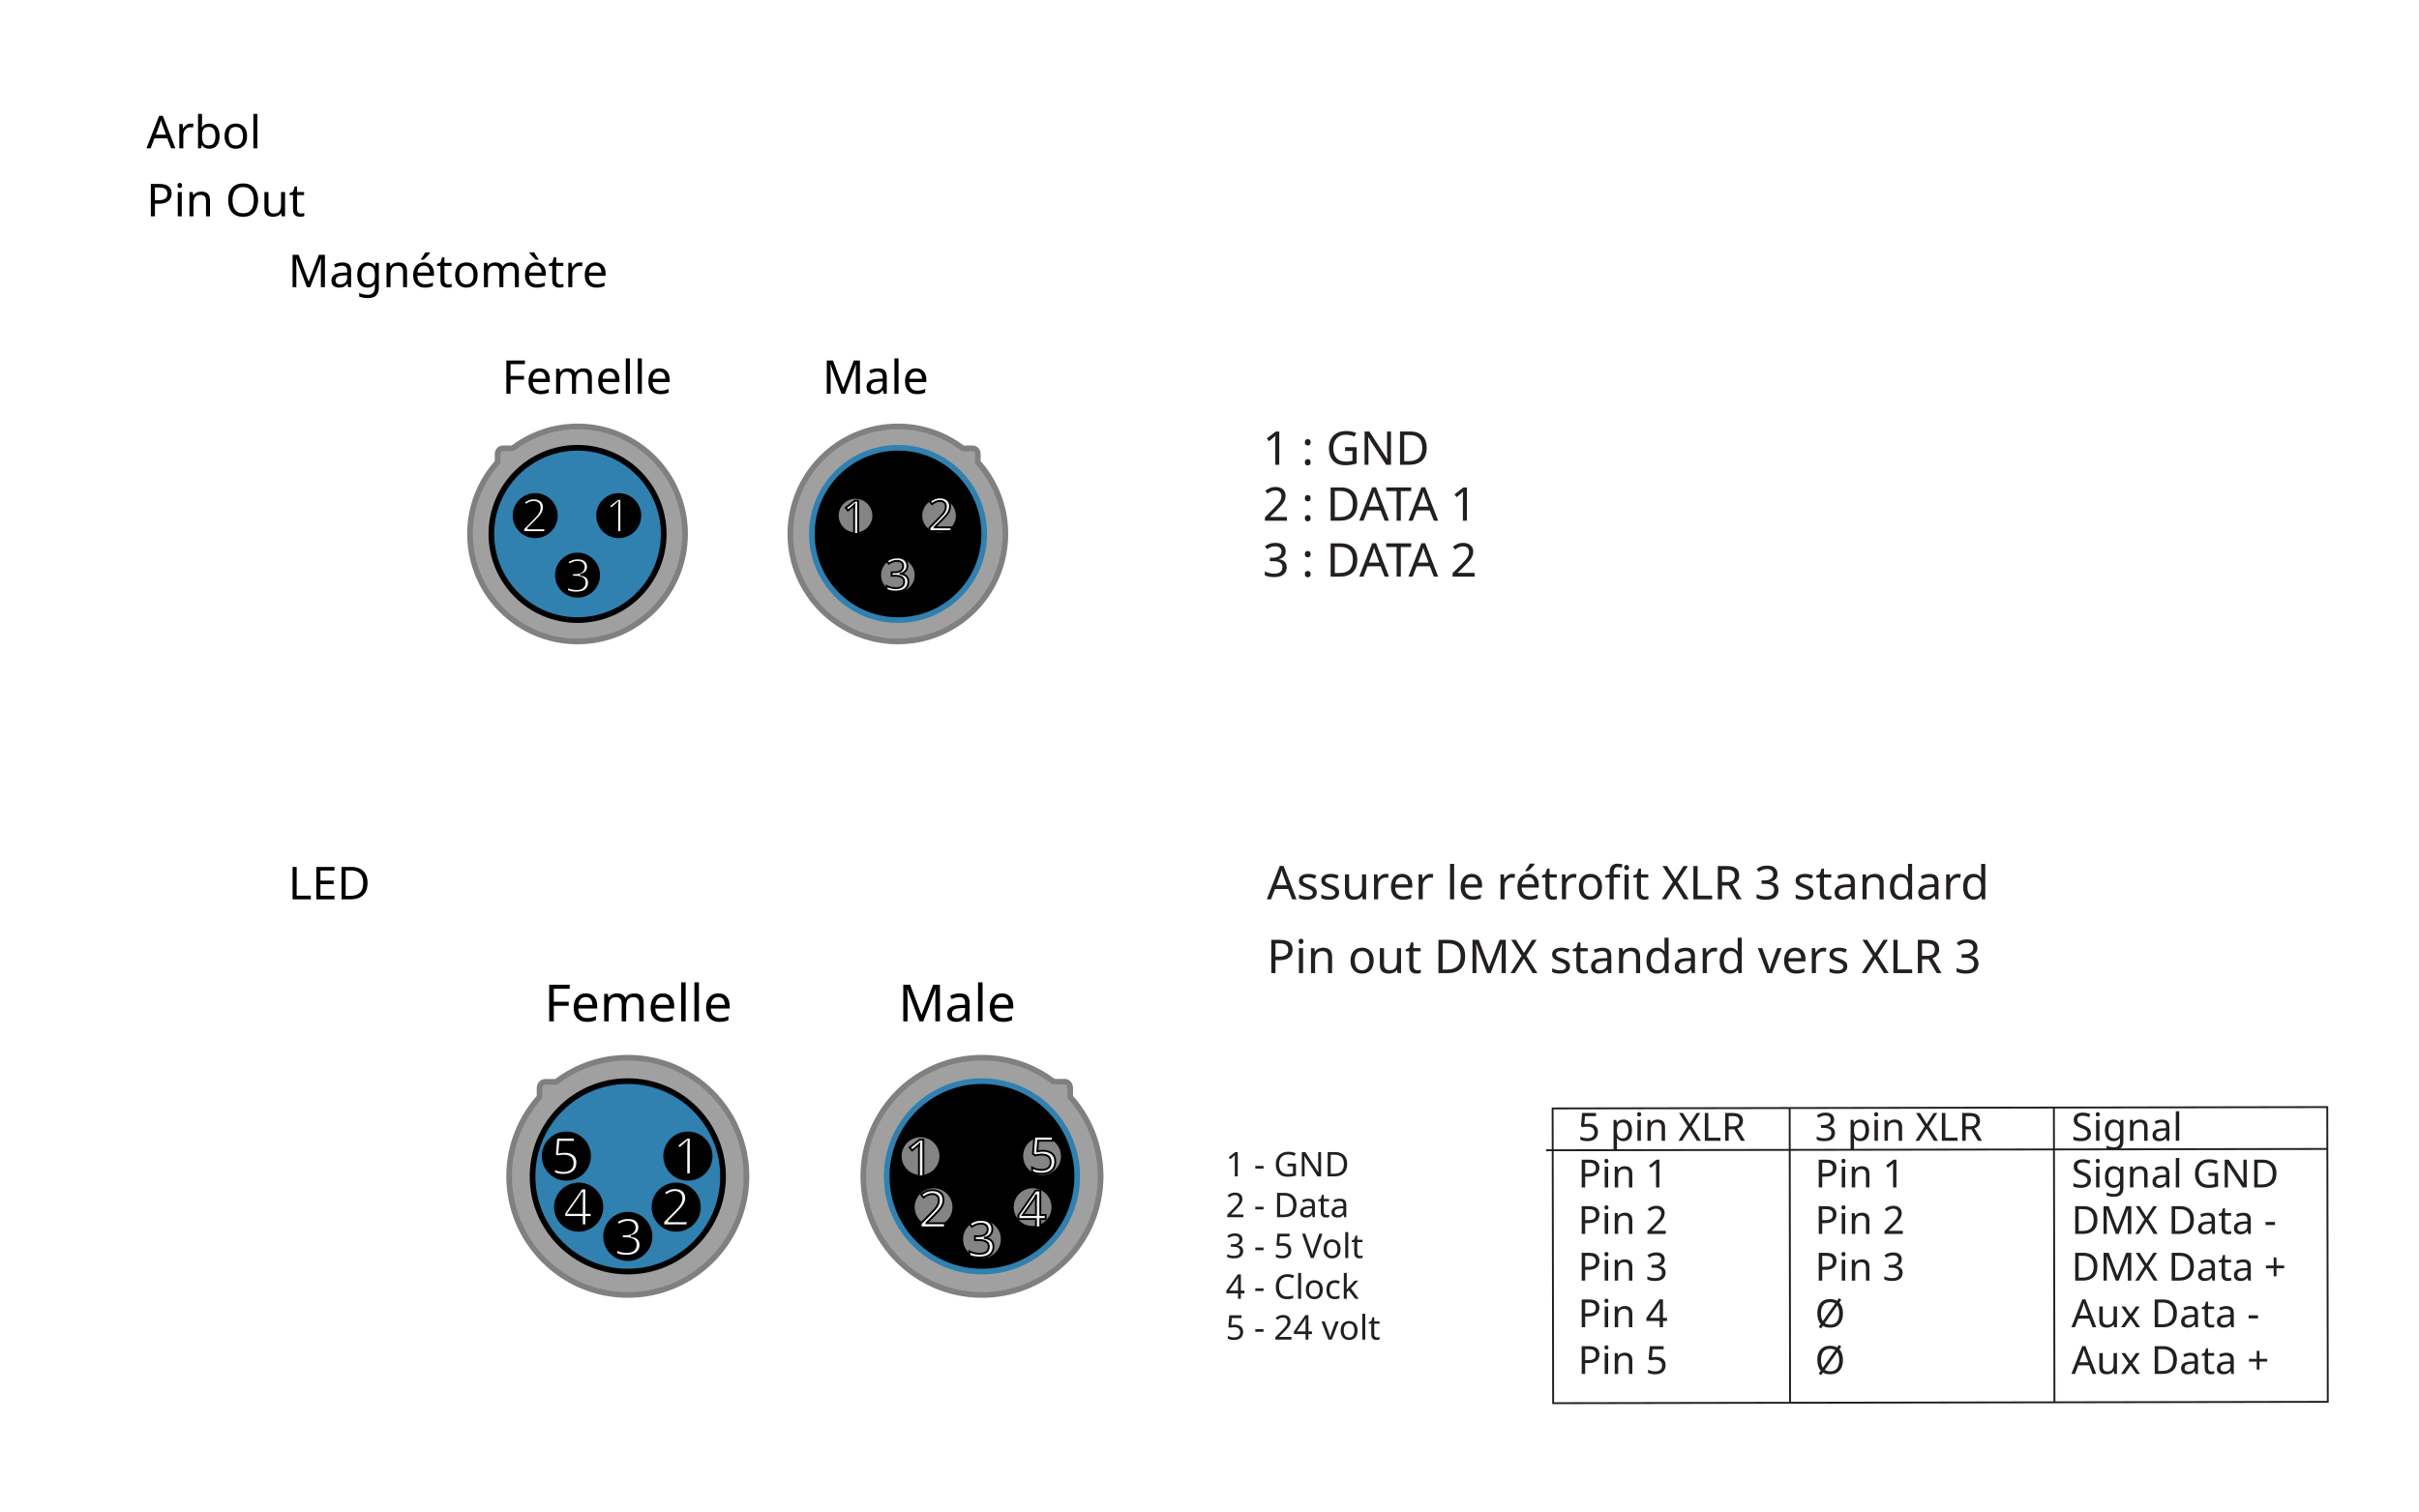
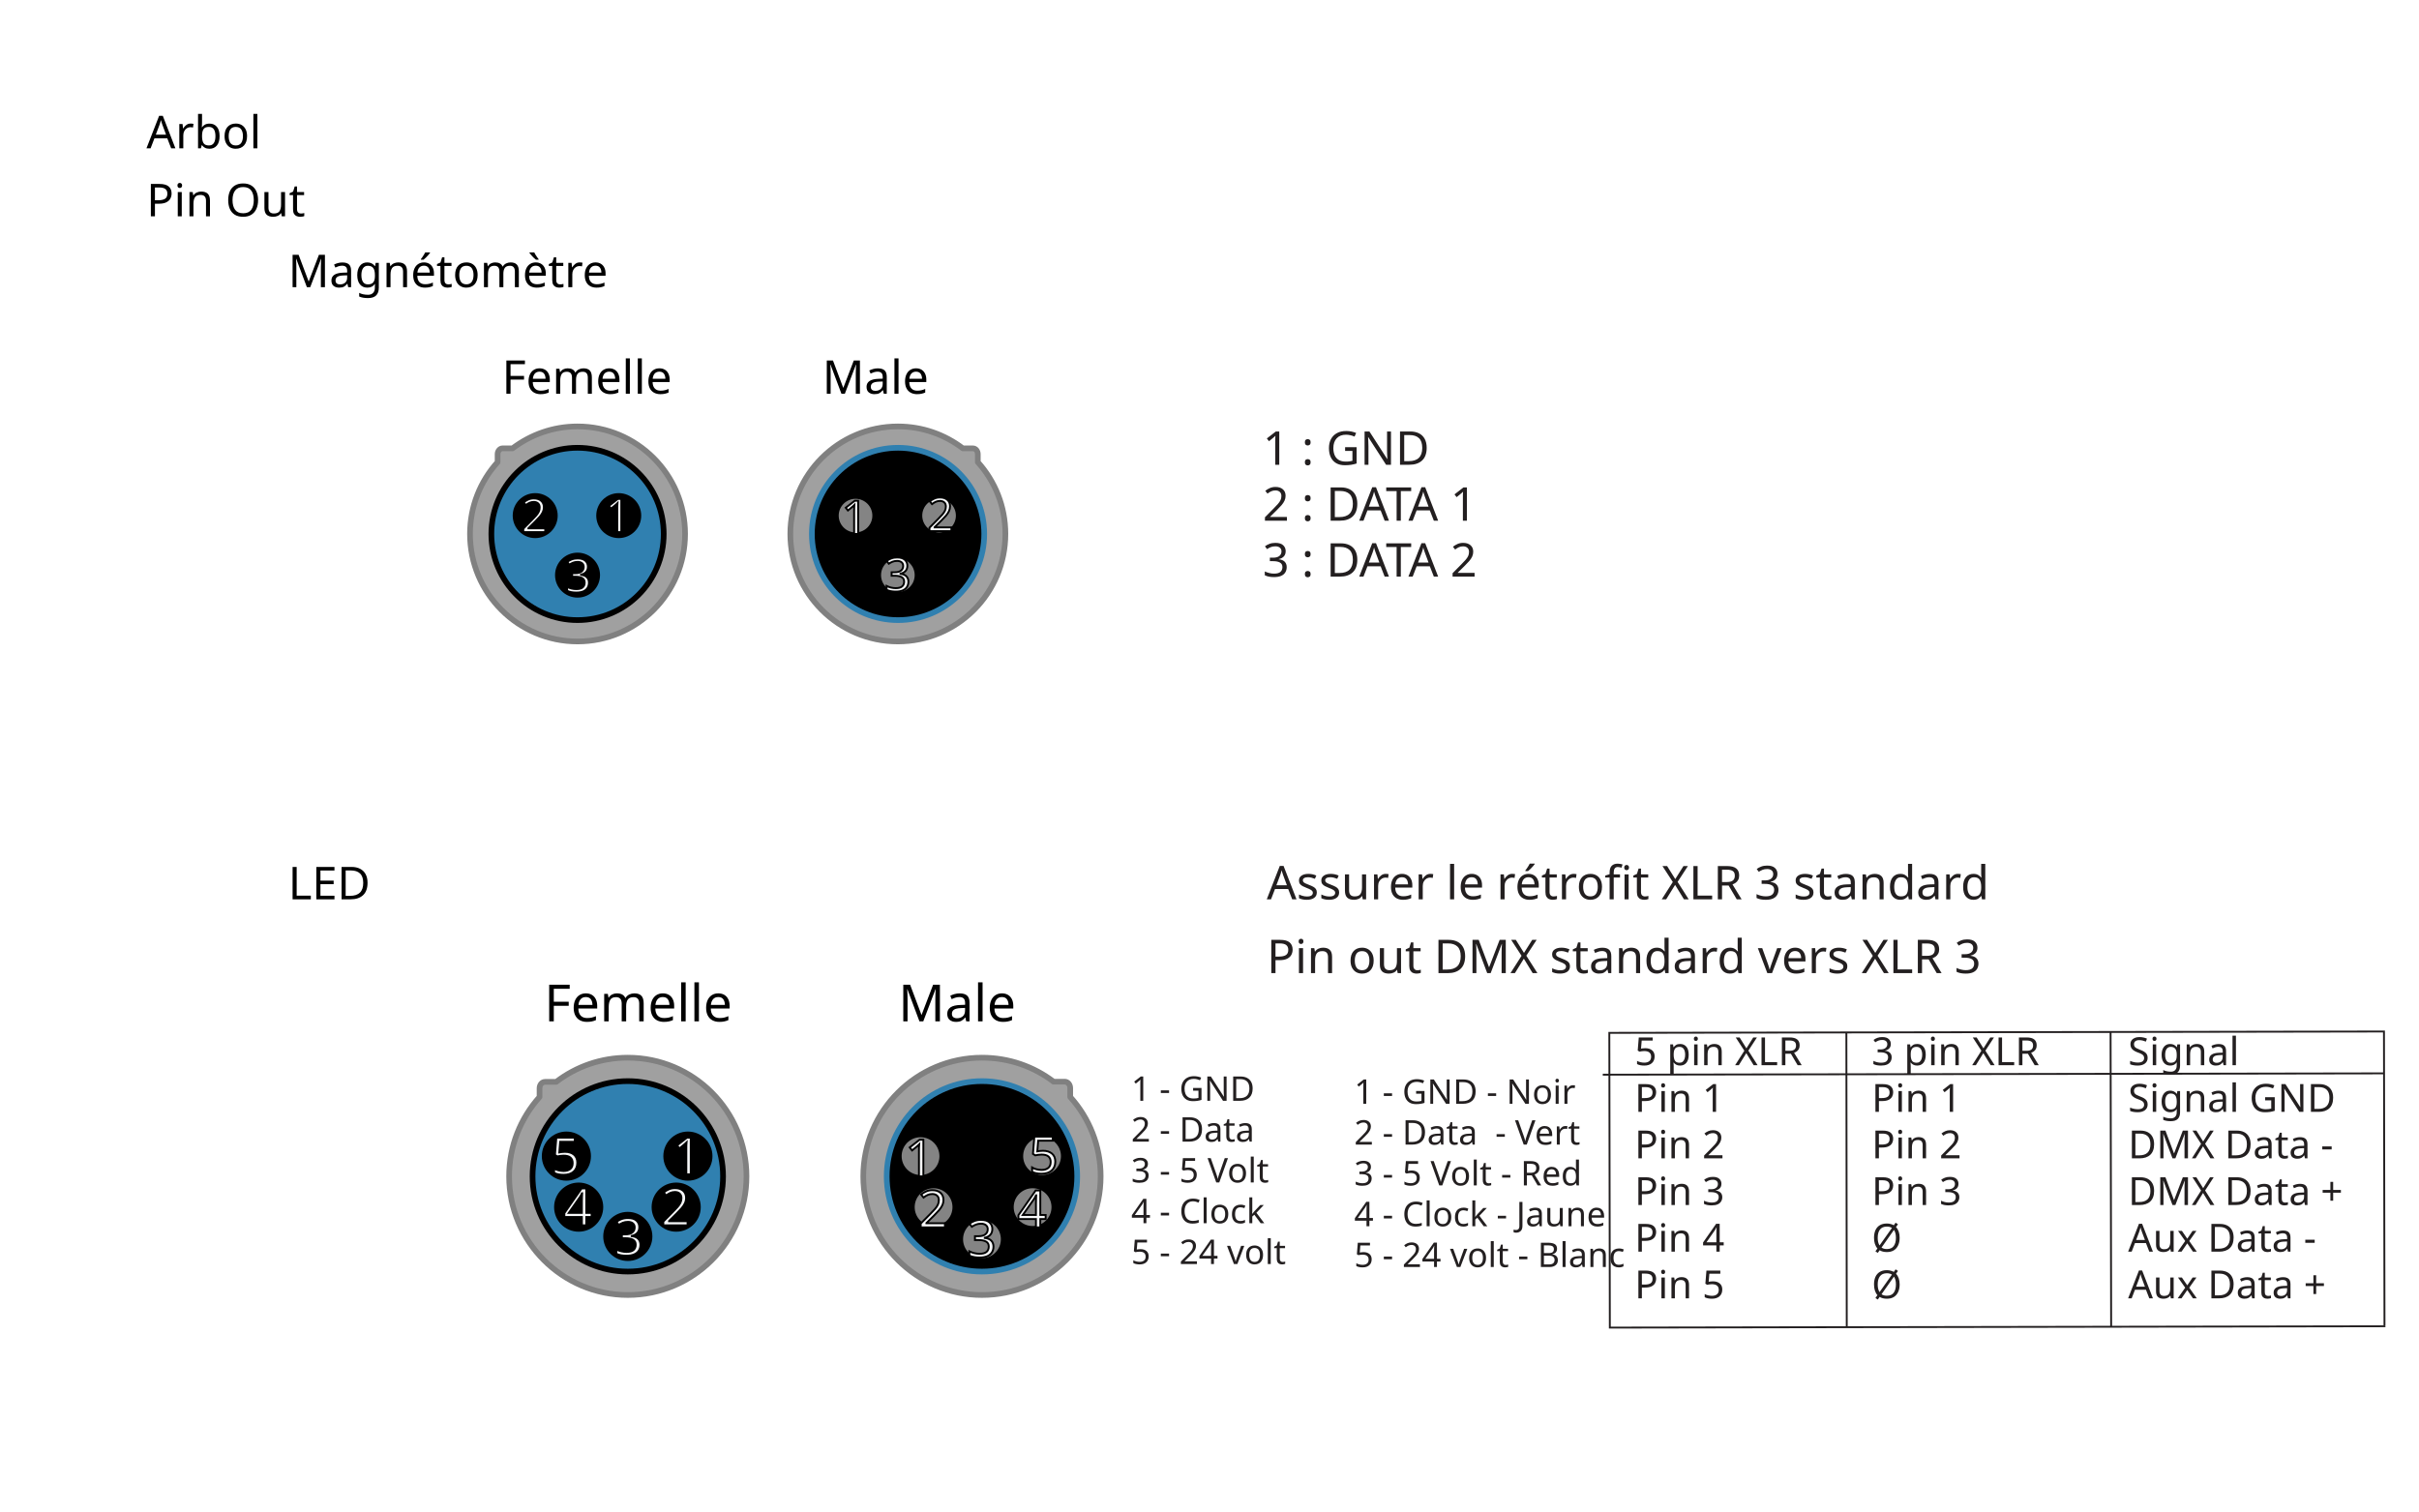
<svg xmlns="http://www.w3.org/2000/svg" version="1.1" id="Layer_1" x="0px" y="0px" viewBox="0 0 1280 800" enable-background="new 0 0 1280 800" xml:space="preserve">
  <path id="path10360" fill="#A0A0A0" stroke="#808080" stroke-width="3" stroke-linecap="round" stroke-linejoin="round" d="  M305.6,225.7c31.4,0,56.9,25.5,56.9,56.9s-25.5,56.9-56.9,56.9s-56.9-25.5-56.9-56.9c0-14.6,5.5-27.9,14.6-38v-4.2  c0-1.7,1.2-3.1,2.6-3.1h5.3C280.9,230,292.7,225.7,305.6,225.7z" />
  <circle fill="#3080B0" stroke="#000000" stroke-width="3" stroke-linecap="round" stroke-linejoin="round" cx="305.6" cy="282.6" r="45.6" />
  <circle stroke="#000000" stroke-width="3" stroke-linecap="round" stroke-linejoin="round" cx="283.2" cy="272.9" r="10.4" />
  <circle stroke="#000000" stroke-width="3" stroke-linecap="round" stroke-linejoin="round" cx="327.4" cy="272.9" r="10.4" />
  <circle stroke="#000000" stroke-width="3" stroke-linecap="round" stroke-linejoin="round" cx="305.6" cy="304.4" r="10.4" />
-   <text transform="matrix(1 0 0 1 320.0186 281.6172)" fill="#F7F8F9" stroke="#000000" font-family="'ArialMT'" font-size="24.587">1</text>
-   <text transform="matrix(1 0 0 1 275.712 281.6172)" fill="#F7F8F9" stroke="#000000" font-family="'ArialMT'" font-size="24.587">2</text>
-   <text transform="matrix(1 0 0 1 298.9698 313.377)" fill="#F7F8F9" stroke="#000000" font-family="'ArialMT'" font-size="24.587">3</text>
+   <text transform="matrix(1 0 0 1 320.0186 281.6172)" fill="#F7F8F9" font-family="'ArialMT'" font-size="24.587">1</text>
+   <text transform="matrix(1 0 0 1 320.0186 281.6172)" fill="none" stroke="#000000" font-family="'ArialMT'" font-size="24.587">1</text>
+   <text transform="matrix(1 0 0 1 275.712 281.6172)" fill="#F7F8F9" font-family="'ArialMT'" font-size="24.587">2</text>
+   <text transform="matrix(1 0 0 1 275.712 281.6172)" fill="none" stroke="#000000" font-family="'ArialMT'" font-size="24.587">2</text>
+   <text transform="matrix(1 0 0 1 298.9698 313.377)" fill="#F7F8F9" font-family="'ArialMT'" font-size="24.587">3</text>
+   <text transform="matrix(1 0 0 1 298.9698 313.377)" fill="none" stroke="#000000" font-family="'ArialMT'" font-size="24.587">3</text>
  <text transform="matrix(1 0 0 1 265.5558 208.3672)" font-family="'ArialMT'" font-size="24.587">Femelle</text>
  <path id="path10360_1_" fill="#A0A0A0" stroke="#808080" stroke-width="3" stroke-linecap="round" stroke-linejoin="round" d="  M509.5,237.3h5.3c1.5,0,2.6,1.4,2.6,3.1v4.2c9.1,10.1,14.6,23.4,14.6,38c0,31.4-25.5,56.9-56.9,56.9s-56.9-25.5-56.9-56.9  s25.5-56.9,56.9-56.9C488.1,225.7,499.9,230,509.5,237.3z" />
  <circle stroke="#3080B0" stroke-width="3" stroke-linecap="round" stroke-linejoin="round" cx="475.2" cy="282.6" r="45.6" />
  <circle fill="#848484" stroke="#000000" stroke-width="3" stroke-linecap="round" stroke-linejoin="round" cx="452.7" cy="272.9" r="10.4" />
  <circle fill="#848484" stroke="#000000" stroke-width="3" stroke-linecap="round" stroke-linejoin="round" cx="496.9" cy="272.9" r="10.4" />
  <circle fill="#848484" stroke="#000000" stroke-width="3" stroke-linecap="round" stroke-linejoin="round" cx="475.1" cy="304.4" r="10.4" />
-   <text transform="matrix(1 0 0 1 445.3487 282.6016)" fill="#F7F8F9" stroke="#000000" font-family="'ArialMT'" font-size="24.587">1</text>
-   <text transform="matrix(1 0 0 1 490.6339 281.1036)" fill="#F7F8F9" stroke="#000000" font-family="'ArialMT'" font-size="24.587">2</text>
-   <text transform="matrix(1 0 0 1 468.0089 312.8614)" fill="#F7F8F9" stroke="#000000" font-family="'ArialMT'" font-size="24.587">3</text>
+   <text transform="matrix(1 0 0 1 445.3487 282.6016)" fill="#F7F8F9" font-family="'ArialMT'" font-size="24.587">1</text>
+   <text transform="matrix(1 0 0 1 445.3487 282.6016)" fill="none" stroke="#000000" font-family="'ArialMT'" font-size="24.587">1</text>
+   <text transform="matrix(1 0 0 1 490.6339 281.1036)" fill="#F7F8F9" font-family="'ArialMT'" font-size="24.587">2</text>
+   <text transform="matrix(1 0 0 1 490.6339 281.1036)" fill="none" stroke="#000000" font-family="'ArialMT'" font-size="24.587">2</text>
+   <text transform="matrix(1 0 0 1 468.0089 312.8614)" fill="#F7F8F9" font-family="'ArialMT'" font-size="24.587">3</text>
+   <text transform="matrix(1 0 0 1 468.0089 312.8614)" fill="none" stroke="#000000" font-family="'ArialMT'" font-size="24.587">3</text>
  <text transform="matrix(1 0 0 1 435.1026 208.3672)" font-family="'ArialMT'" font-size="24.587">Male</text>
  <path id="path10360_3_" fill="#A0A0A0" stroke="#808080" stroke-width="3" stroke-linecap="round" stroke-linejoin="round" d="  M332.2,559.8c34.7,0,62.8,28.2,62.8,62.8s-28.2,62.8-62.8,62.8s-62.8-28.2-62.8-62.8c0-16.1,6.1-30.8,16.1-42V576  c0-1.9,1.3-3.4,2.9-3.4h5.9C304.9,564.5,318,559.8,332.2,559.8z" />
  <circle fill="#3080B0" stroke="#000000" stroke-width="3" stroke-linecap="round" stroke-linejoin="round" cx="332.2" cy="622.6" r="50.4" />
  <circle stroke="#000000" stroke-width="3" stroke-linecap="round" stroke-linejoin="round" cx="299.7" cy="611.9" r="11.5" />
  <circle stroke="#000000" stroke-width="3" stroke-linecap="round" stroke-linejoin="round" cx="364" cy="611.9" r="11.5" />
  <circle stroke="#000000" stroke-width="3" stroke-linecap="round" stroke-linejoin="round" cx="332.2" cy="654.4" r="11.5" />
-   <text transform="matrix(1 0 0 1 355.8584 621.5363)" fill="#F7F8F9" stroke="#000000" font-family="'ArialMT'" font-size="27.172">1</text>
-   <text transform="matrix(1 0 0 1 291.4763 621.5363)" fill="#F7F8F9" stroke="#000000" font-family="'ArialMT'" font-size="27.172">5</text>
-   <text transform="matrix(1 0 0 1 324.8873 664.3439)" fill="#F7F8F9" stroke="#000000" font-family="'ArialMT'" font-size="27.172">3</text>
+   <text transform="matrix(1 0 0 1 355.8584 621.5363)" fill="#F7F8F9" font-family="'ArialMT'" font-size="27.172">1</text>
+   <text transform="matrix(1 0 0 1 355.8584 621.5363)" fill="none" stroke="#000000" font-family="'ArialMT'" font-size="27.172">1</text>
+   <text transform="matrix(1 0 0 1 291.4763 621.5363)" fill="#F7F8F9" font-family="'ArialMT'" font-size="27.172">5</text>
+   <text transform="matrix(1 0 0 1 291.4763 621.5363)" fill="none" stroke="#000000" font-family="'ArialMT'" font-size="27.172">5</text>
+   <text transform="matrix(1 0 0 1 324.8873 664.3439)" fill="#F7F8F9" font-family="'ArialMT'" font-size="27.172">3</text>
+   <text transform="matrix(1 0 0 1 324.8873 664.3439)" fill="none" stroke="#000000" font-family="'ArialMT'" font-size="27.172">3</text>
  <text transform="matrix(1 0 0 1 287.9611 540.5851)" font-family="'ArialMT'" font-size="27.172">Femelle</text>
  <path id="path10360_2_" fill="#A0A0A0" stroke="#808080" stroke-width="3" stroke-linecap="round" stroke-linejoin="round" d="  M557.5,572.5h5.9c1.6,0,2.9,1.5,2.9,3.4v4.7c10,11.1,16.1,25.8,16.1,42c0,34.7-28.2,62.8-62.8,62.8s-62.8-28.2-62.8-62.8  s28.2-62.8,62.8-62.8C533.9,559.8,547,564.5,557.5,572.5z" />
  <circle stroke="#3080B0" stroke-width="3" stroke-linecap="round" stroke-linejoin="round" cx="519.6" cy="622.6" r="50.4" />
  <circle fill="#848484" stroke="#000000" stroke-width="3" stroke-linecap="round" stroke-linejoin="round" cx="487.1" cy="611.9" r="11.5" />
  <circle fill="#848484" stroke="#000000" stroke-width="3" stroke-linecap="round" stroke-linejoin="round" cx="551.4" cy="611.9" r="11.5" />
  <circle fill="#848484" stroke="#000000" stroke-width="3" stroke-linecap="round" stroke-linejoin="round" cx="519.6" cy="655.9" r="11.5" />
-   <text transform="matrix(1 0 0 1 478.9479 622.6241)" fill="#F7F8F9" stroke="#000000" font-family="'ArialMT'" font-size="27.172">1</text>
-   <text transform="matrix(1 0 0 1 544.4106 620.9689)" fill="#F7F8F9" stroke="#000000" font-family="'ArialMT'" font-size="27.172">5</text>
-   <text transform="matrix(1 0 0 1 511.6989 665.3156)" fill="#F7F8F9" stroke="#000000" font-family="'ArialMT'" font-size="27.172">3</text>
+   <text transform="matrix(1 0 0 1 478.9479 622.6241)" fill="#F7F8F9" font-family="'ArialMT'" font-size="27.172">1</text>
+   <text transform="matrix(1 0 0 1 478.9479 622.6241)" fill="none" stroke="#000000" font-family="'ArialMT'" font-size="27.172">1</text>
+   <text transform="matrix(1 0 0 1 544.4106 620.9689)" fill="#F7F8F9" font-family="'ArialMT'" font-size="27.172">5</text>
+   <text transform="matrix(1 0 0 1 544.4106 620.9689)" fill="none" stroke="#000000" font-family="'ArialMT'" font-size="27.172">5</text>
+   <text transform="matrix(1 0 0 1 511.6989 665.3156)" fill="#F7F8F9" font-family="'ArialMT'" font-size="27.172">3</text>
+   <text transform="matrix(1 0 0 1 511.6989 665.3156)" fill="none" stroke="#000000" font-family="'ArialMT'" font-size="27.172">3</text>
  <text transform="matrix(1 0 0 1 475.3331 540.5851)" font-family="'ArialMT'" font-size="27.172">Male</text>
  <circle stroke="#000000" stroke-width="3" stroke-linecap="round" stroke-linejoin="round" cx="357.8" cy="638.9" r="11.5" />
-   <text transform="matrix(1 0 0 1 349.6919 648.5157)" fill="#F7F8F9" stroke="#000000" font-family="'ArialMT'" font-size="27.172">2</text>
+   <text transform="matrix(1 0 0 1 349.6919 648.5157)" fill="#F7F8F9" font-family="'ArialMT'" font-size="27.172">2</text>
+   <text transform="matrix(1 0 0 1 349.6919 648.5157)" fill="none" stroke="#000000" font-family="'ArialMT'" font-size="27.172">2</text>
  <circle stroke="#000000" stroke-width="3" stroke-linecap="round" stroke-linejoin="round" cx="306.2" cy="638.9" r="11.5" />
-   <text transform="matrix(1 0 0 1 298.0454 648.5157)" fill="#F7F8F9" stroke="#000000" font-family="'ArialMT'" font-size="27.172">4</text>
+   <text transform="matrix(1 0 0 1 298.0454 648.5157)" fill="#F7F8F9" font-family="'ArialMT'" font-size="27.172">4</text>
+   <text transform="matrix(1 0 0 1 298.0454 648.5157)" fill="none" stroke="#000000" font-family="'ArialMT'" font-size="27.172">4</text>
  <circle fill="#848484" stroke="#000000" stroke-width="3" stroke-linecap="round" stroke-linejoin="round" cx="494" cy="638.9" r="11.5" />
-   <text transform="matrix(1 0 0 1 485.8853 649.6036)" fill="#F7F8F9" stroke="#000000" font-family="'ArialMT'" font-size="27.172">2</text>
+   <text transform="matrix(1 0 0 1 485.8853 649.6036)" fill="#F7F8F9" font-family="'ArialMT'" font-size="27.172">2</text>
+   <text transform="matrix(1 0 0 1 485.8853 649.6036)" fill="none" stroke="#000000" font-family="'ArialMT'" font-size="27.172">2</text>
  <circle fill="#848484" stroke="#000000" stroke-width="3" stroke-linecap="round" stroke-linejoin="round" cx="546.4" cy="638.9" r="11.5" />
-   <text transform="matrix(1 0 0 1 538.3029 649.6036)" fill="#F7F8F9" stroke="#000000" font-family="'ArialMT'" font-size="27.172">4</text>
+   <text transform="matrix(1 0 0 1 538.3029 649.6036)" fill="#F7F8F9" font-family="'ArialMT'" font-size="27.172">4</text>
+   <text transform="matrix(1 0 0 1 538.3029 649.6036)" fill="none" stroke="#000000" font-family="'ArialMT'" font-size="27.172">4</text>
  <text transform="matrix(1 0 0 1 77.5003 114.5005)" font-family="'ArialMT'" font-size="24">Pin Out</text>
  <text transform="matrix(1 0 0 1 152.4965 151.9987)" font-family="'ArialMT'" font-size="24">Magnétomètre</text>
  <text transform="matrix(1 0 0 1 152.4964 475.9825)" font-family="'ArialMT'" font-size="24">LED</text>
  <text transform="matrix(1 0 0 1 77.5 78.5023)" font-family="'ArialMT'" font-size="24">Arbol</text>
  <text transform="matrix(1 0 0 1 670.3104 475.9821)" fill="#231F20" font-family="'ArialMT'" font-size="24.675">Assurer le rétrofit XLR 3 standard</text>
-   <text transform="matrix(1 0 0 1 668.1492 245.9821)">
-     <tspan x="0" y="0" fill="#231F20" font-family="'ArialMT'" font-size="24.675">1 : GND</tspan>
-     <tspan x="0" y="29.6" fill="#231F20" font-family="'ArialMT'" font-size="24.675">2 : DATA 1</tspan>
-     <tspan x="0" y="59.2" fill="#231F20" font-family="'ArialMT'" font-size="24.675">3 : DATA 2</tspan>
-     <tspan x="0" y="88.8" fill="#231F20" font-family="'ArialMT'" font-size="24.675"> </tspan>
-   </text>
+   <text transform="matrix(1 0 0 1 668.1492 245.9821)" fill="#231F20" font-family="'ArialMT'" font-size="24.675">1 : GND</text>
+   <text transform="matrix(1 0 0 1 668.1492 275.5821)" fill="#231F20" font-family="'ArialMT'" font-size="24.675">2 : DATA 1</text>
+   <text transform="matrix(1 0 0 1 668.1492 305.1821)" fill="#231F20" font-family="'ArialMT'" font-size="24.675">3 : DATA 2</text>
+   <text transform="matrix(1 0 0 1 668.1492 334.7821)" fill="#231F20" font-family="'ArialMT'" font-size="24.675"> </text>
  <text transform="matrix(1 0 0 1 670.3104 515.0497)" fill="#231F20" font-family="'ArialMT'" font-size="24.675">Pin out DMX standard vers XLR 3</text>
  <g>
-     <text transform="matrix(1 0 0 1 834.9454 603.775)">
-       <tspan x="0" y="0" fill="#231F20" font-family="'AvenirNext-Bold'" font-size="20.562">5 pin XLR</tspan>
-       <tspan x="0" y="24.7" fill="#231F20" font-family="'AvenirNext-Medium'" font-size="20.562">Pin 1</tspan>
-       <tspan x="0" y="49.3" fill="#231F20" font-family="'AvenirNext-Medium'" font-size="20.562">Pin 2</tspan>
-       <tspan x="0" y="74" fill="#231F20" font-family="'AvenirNext-Medium'" font-size="20.562">Pin 3</tspan>
-       <tspan x="0" y="98.7" fill="#231F20" font-family="'AvenirNext-Medium'" font-size="20.562">Pin 4</tspan>
-       <tspan x="0" y="123.4" fill="#231F20" font-family="'AvenirNext-Medium'" font-size="20.562">Pin 5</tspan>
-     </text>
-     <text transform="matrix(1 0 0 1 960.3752 603.775)">
-       <tspan x="0" y="0" fill="#231F20" font-family="'AvenirNext-Bold'" font-size="20.562">3 pin XLR</tspan>
-       <tspan x="0" y="24.7" fill="#231F20" font-family="'AvenirNext-Medium'" font-size="20.562">Pin 1</tspan>
-       <tspan x="0" y="49.3" fill="#231F20" font-family="'AvenirNext-Medium'" font-size="20.562">Pin 2</tspan>
-       <tspan x="0" y="74" fill="#231F20" font-family="'AvenirNext-Medium'" font-size="20.562">Pin 3</tspan>
-       <tspan x="0" y="98.7" fill="#231F20" font-family="'AvenirNext-Medium'" font-size="20.562">Ø</tspan>
-       <tspan x="0" y="123.4" fill="#231F20" font-family="'AvenirNext-Medium'" font-size="20.562">Ø</tspan>
-     </text>
-     <text transform="matrix(1 0 0 1 1096.085 603.775)">
-       <tspan x="0" y="0" fill="#231F20" font-family="'AvenirNext-Bold'" font-size="20.562">Signal</tspan>
-       <tspan x="0" y="24.7" fill="#231F20" font-family="'AvenirNext-Medium'" font-size="20.562">Signal GND</tspan>
-       <tspan x="0" y="49.3" fill="#231F20" font-family="'AvenirNext-Medium'" font-size="20.562">DMX Data -</tspan>
-       <tspan x="0" y="74" fill="#231F20" font-family="'AvenirNext-Medium'" font-size="20.562">DMX Data +</tspan>
-       <tspan x="0" y="98.7" fill="#231F20" font-family="'AvenirNext-Medium'" font-size="20.562">Aux Data -</tspan>
-       <tspan x="0" y="123.4" fill="#231F20" font-family="'AvenirNext-Medium'" font-size="20.562">Aux Data +</tspan>
-     </text>
+     <text transform="matrix(1 0 0 1 864.9454 563.775)" fill="#231F20" font-family="'AvenirNext-Bold'" font-size="20.562">5 pin XLR</text>
+     <text transform="matrix(1 0 0 1 864.9454 588.475)" fill="#231F20" font-family="'AvenirNext-Medium'" font-size="20.562">Pin 1</text>
+     <text transform="matrix(1 0 0 1 864.9454 613.075)" fill="#231F20" font-family="'AvenirNext-Medium'" font-size="20.562">Pin 2</text>
+     <text transform="matrix(1 0 0 1 864.9454 637.775)" fill="#231F20" font-family="'AvenirNext-Medium'" font-size="20.562">Pin 3</text>
+     <text transform="matrix(1 0 0 1 864.9454 662.475)" fill="#231F20" font-family="'AvenirNext-Medium'" font-size="20.562">Pin 4</text>
+     <text transform="matrix(1 0 0 1 864.9454 687.175)" fill="#231F20" font-family="'AvenirNext-Medium'" font-size="20.562">Pin 5</text>
+     <text transform="matrix(1 0 0 1 990.3752 563.775)" fill="#231F20" font-family="'AvenirNext-Bold'" font-size="20.562">3 pin XLR</text>
+     <text transform="matrix(1 0 0 1 990.3752 588.475)" fill="#231F20" font-family="'AvenirNext-Medium'" font-size="20.562">Pin 1</text>
+     <text transform="matrix(1 0 0 1 990.3752 613.075)" fill="#231F20" font-family="'AvenirNext-Medium'" font-size="20.562">Pin 2</text>
+     <text transform="matrix(1 0 0 1 990.3752 637.775)" fill="#231F20" font-family="'AvenirNext-Medium'" font-size="20.562">Pin 3</text>
+     <text transform="matrix(1 0 0 1 990.3752 662.475)" fill="#231F20" font-family="'AvenirNext-Medium'" font-size="20.562">Ø</text>
+     <text transform="matrix(1 0 0 1 990.3752 687.175)" fill="#231F20" font-family="'AvenirNext-Medium'" font-size="20.562">Ø</text>
+     <text transform="matrix(1 0 0 1 1126.085 563.775)" fill="#231F20" font-family="'AvenirNext-Bold'" font-size="20.562">Signal</text>
+     <text transform="matrix(1 0 0 1 1126.085 588.475)" fill="#231F20" font-family="'AvenirNext-Medium'" font-size="20.562">Signal GND</text>
+     <text transform="matrix(1 0 0 1 1126.085 613.075)" fill="#231F20" font-family="'AvenirNext-Medium'" font-size="20.562">DMX Data -</text>
+     <text transform="matrix(1 0 0 1 1126.085 637.775)" fill="#231F20" font-family="'AvenirNext-Medium'" font-size="20.562">DMX Data +</text>
+     <text transform="matrix(1 0 0 1 1126.085 662.475)" fill="#231F20" font-family="'AvenirNext-Medium'" font-size="20.562">Aux Data -</text>
+     <text transform="matrix(1 0 0 1 1126.085 687.175)" fill="#231F20" font-family="'AvenirNext-Medium'" font-size="20.562">Aux Data +</text>
    <g>
-       <rect x="821.7" y="586.3" transform="matrix(1 -1.755312e-03 1.755312e-03 1 -1.1645 1.803)" fill="none" stroke="#231F20" stroke-miterlimit="10" width="409.9" height="156" />
-       <line fill="none" stroke="#231F20" stroke-miterlimit="10" x1="818.1" y1="608.8" x2="1231.4" y2="608.1" />
-       <line fill="none" stroke="#231F20" stroke-miterlimit="10" x1="947" y1="586.5" x2="947.2" y2="742.5" />
-       <line fill="none" stroke="#231F20" stroke-miterlimit="10" x1="1086.8" y1="586.2" x2="1087.1" y2="742.2" />
+       <rect x="851.7" y="546.3" transform="matrix(-1 1.755388e-03 -1.755388e-03 -1 2114.397 1246.746)" fill="none" stroke="#231F20" stroke-miterlimit="10" width="409.9" height="156" />
+       <line fill="none" stroke="#231F20" stroke-miterlimit="10" x1="848.1" y1="568.8" x2="1261.4" y2="568.1" />
+       <line fill="none" stroke="#231F20" stroke-miterlimit="10" x1="977" y1="546.5" x2="977.2" y2="702.5" />
+       <line fill="none" stroke="#231F20" stroke-miterlimit="10" x1="1116.8" y1="546.2" x2="1117.1" y2="702.2" />
    </g>
  </g>
-   <text transform="matrix(1 0 0 1 648.5464 622.6224)">
-     <tspan x="0" y="0" fill="#231F20" font-family="'AvenirNext-Medium'" font-size="18">1 - GND</tspan>
-     <tspan x="0" y="21.6" fill="#231F20" font-family="'AvenirNext-Medium'" font-size="18">2 - Data </tspan>
-     <tspan x="0" y="43.2" fill="#231F20" font-family="'AvenirNext-Medium'" font-size="18">3 - 5 Volt</tspan>
-     <tspan x="0" y="64.8" fill="#231F20" font-family="'AvenirNext-Medium'" font-size="18">4 - Clock</tspan>
-     <tspan x="0" y="86.4" fill="#231F20" font-family="'AvenirNext-Medium'" font-size="18">5 - 24 volt</tspan>
-   </text>
+   <text transform="matrix(1 0 0 1 598.5464 582.6224)" fill="#231F20" font-family="'AvenirNext-Medium'" font-size="18">1 - GND</text>
+   <text transform="matrix(1 0 0 1 598.5464 604.2224)" fill="#231F20" font-family="'AvenirNext-Medium'" font-size="18">2 - Data </text>
+   <text transform="matrix(1 0 0 1 598.5464 625.8224)" fill="#231F20" font-family="'AvenirNext-Medium'" font-size="18">3 - 5 Volt</text>
+   <text transform="matrix(1 0 0 1 598.5464 647.4224)" fill="#231F20" font-family="'AvenirNext-Medium'" font-size="18">4 - Clock</text>
+   <text transform="matrix(1 0 0 1 598.5464 669.0223)" fill="#231F20" font-family="'AvenirNext-Medium'" font-size="18">5 - 24 volt</text>
+   <text transform="matrix(1 0 0 1 716.5464 584.2001)" fill="#231F20" font-family="'AvenirNext-Medium'" font-size="18">1 - GND - Noir</text>
+   <text transform="matrix(1 0 0 1 716.5464 605.8002)" fill="#231F20" font-family="'AvenirNext-Medium'" font-size="18">2 - Data  - Vert </text>
+   <text transform="matrix(1 0 0 1 716.5464 627.4001)" fill="#231F20" font-family="'AvenirNext-Medium'" font-size="18">3 - 5 Volt - Red</text>
+   <text transform="matrix(1 0 0 1 716.5464 649.0001)" fill="#231F20" font-family="'AvenirNext-Medium'" font-size="18">4 - Clock - Jaune</text>
+   <text transform="matrix(1 0 0 1 716.5464 670.6001)" fill="#231F20" font-family="'AvenirNext-Medium'" font-size="18">5 - 24 volt - Blanc</text>
</svg>
